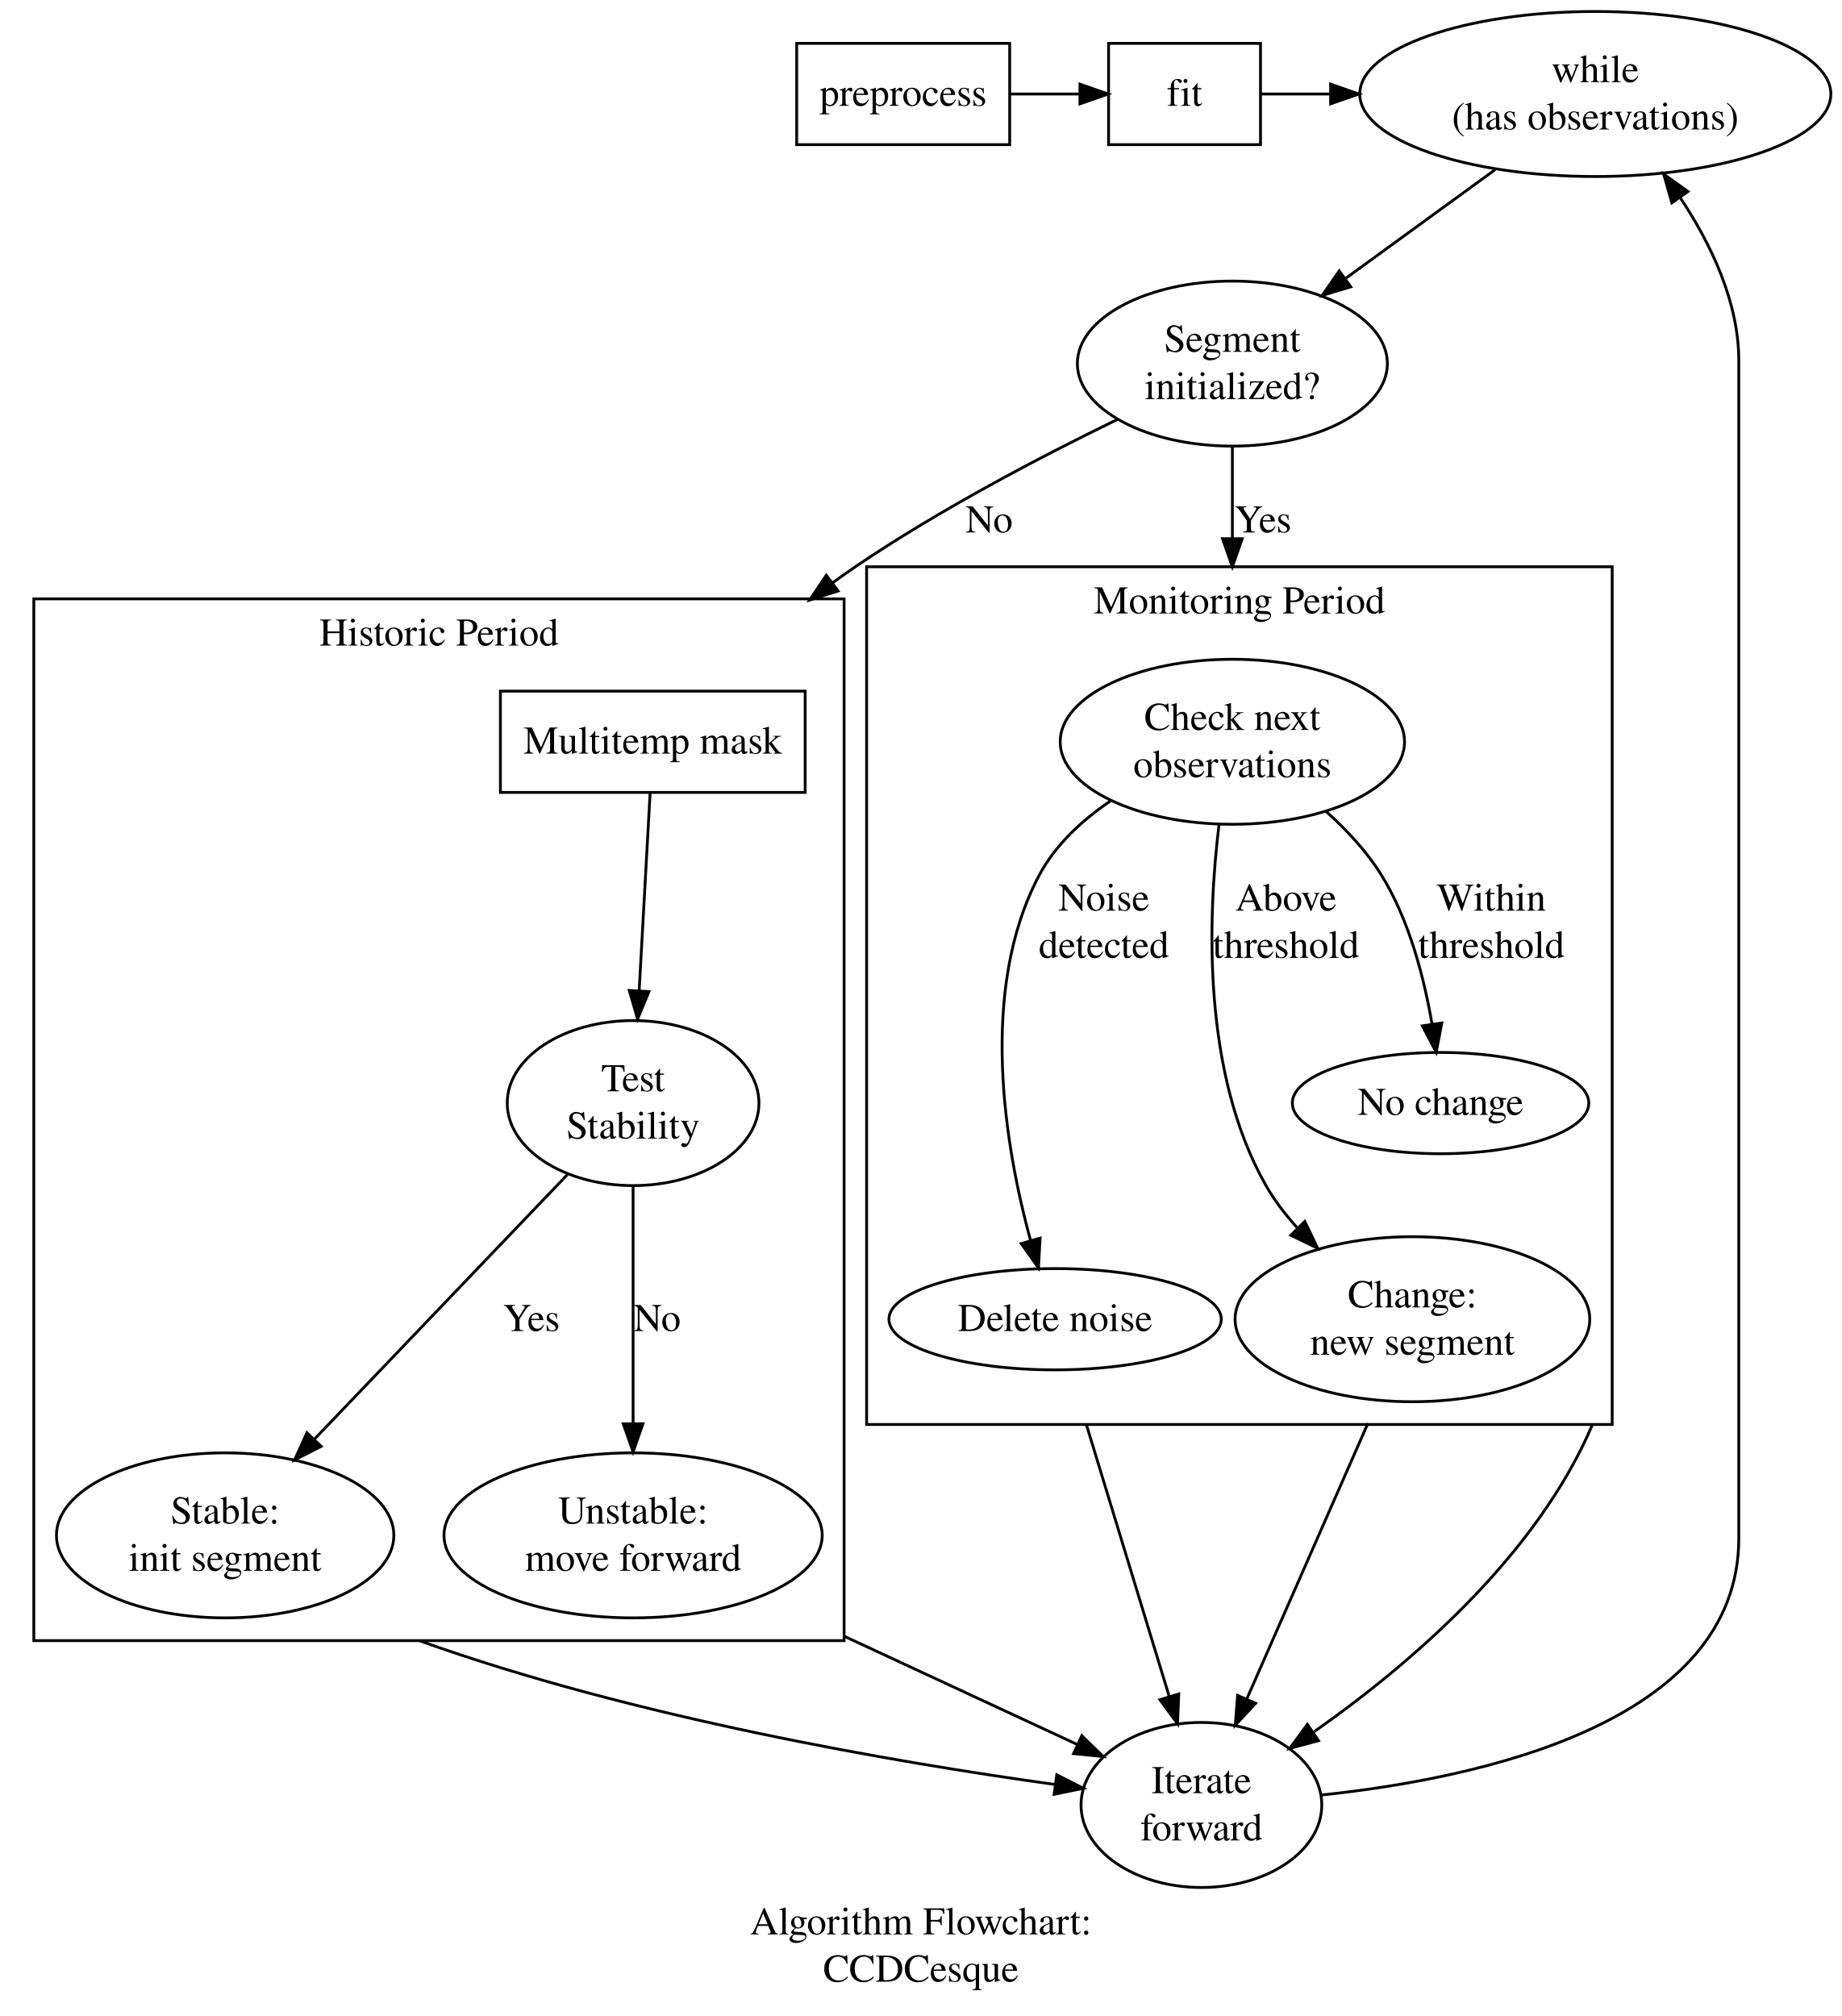
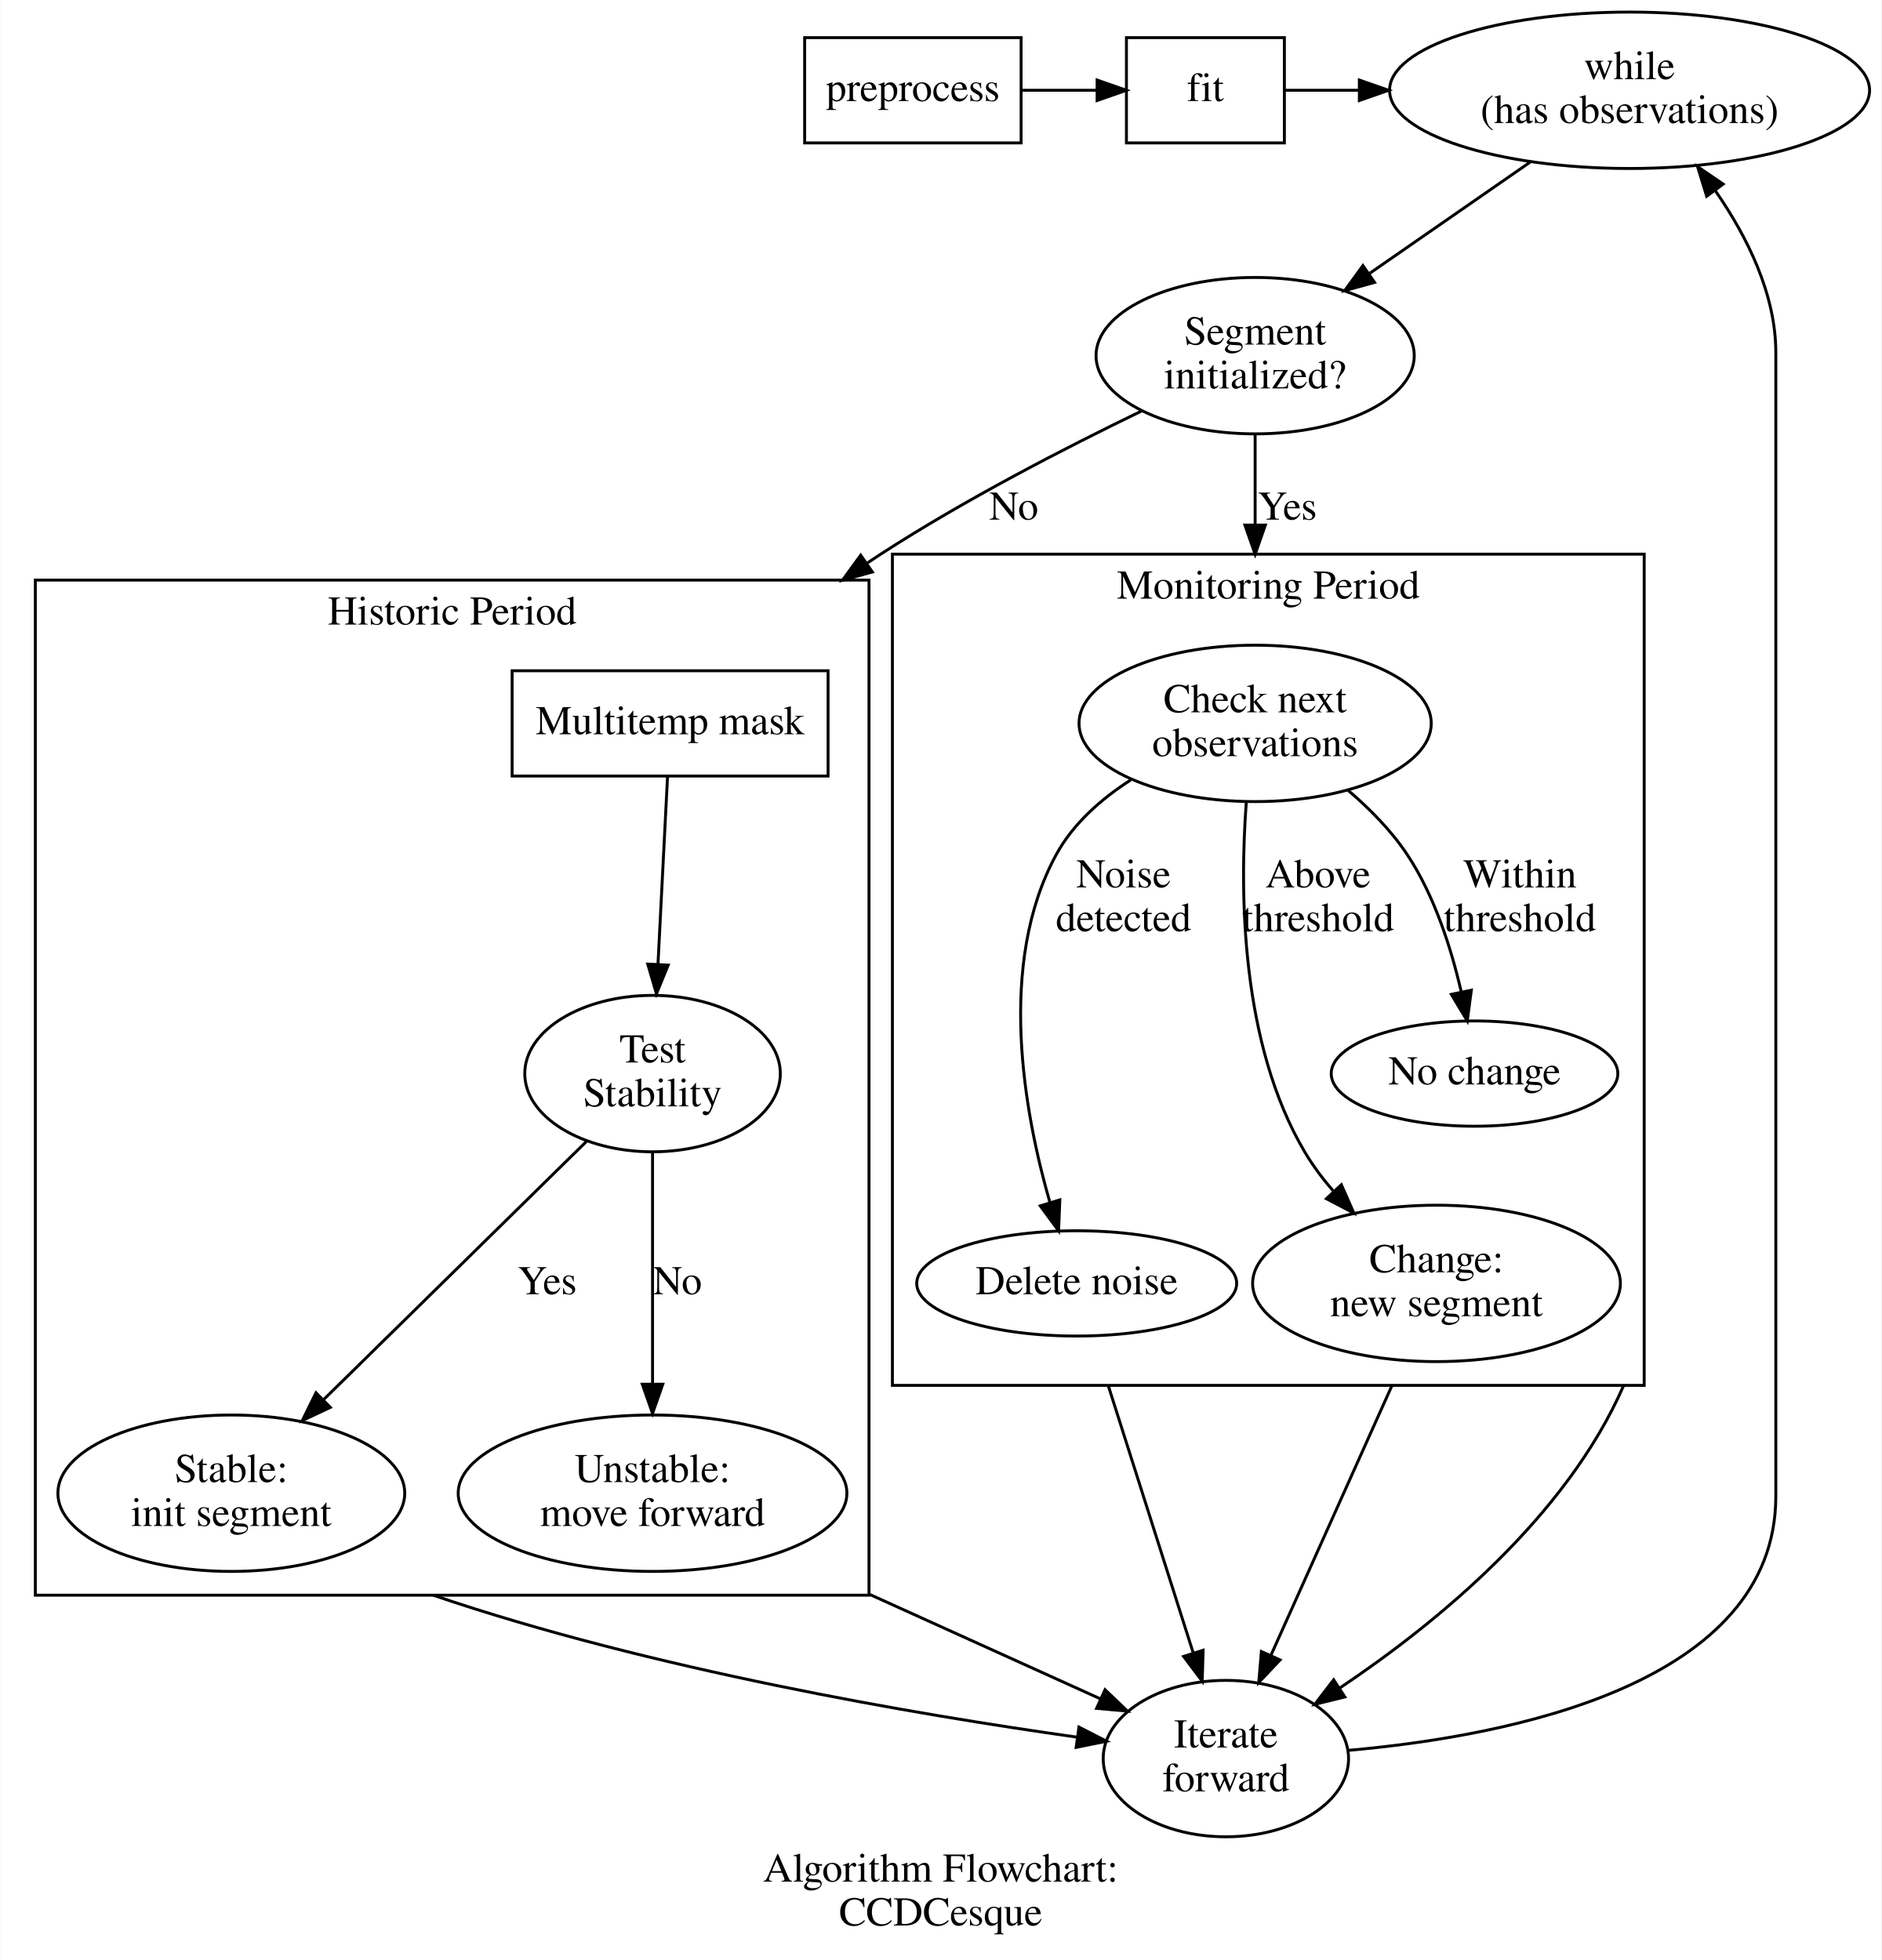
- <svg xmlns="http://www.w3.org/2000/svg" width="655pt" height="717pt" viewBox="0.00 0.00 654.61 716.62">
-   <g id="graph0" class="graph" transform="scale(1 1) rotate(0) translate(4 712.619)">
-     <polygon fill="white" stroke="none" points="-4,4 -4,-712.619 650.609,-712.619 650.609,4 -4,4" />
-     <text text-anchor="middle" x="323.304" y="-25" font-family="Times,serif" font-size="14.00">Algorithm Flowchart:</text>
-     <text text-anchor="middle" x="323.304" y="-8.2" font-family="Times,serif" font-size="14.00">CCDCesque</text>
+ <svg xmlns="http://www.w3.org/2000/svg" width="643pt" height="670pt" viewBox="0.00 0.00 643.02 670.18">
+   <g id="graph0" class="graph" transform="scale(1 1) rotate(0) translate(4 666.181)">
+     <polygon fill="white" stroke="none" points="-4,4 -4,-666.181 639.024,-666.181 639.024,4 -4,4" />
+     <text text-anchor="middle" x="317.512" y="-22.8" font-family="Times,serif" font-size="14.00">Algorithm Flowchart:</text>
+     <text text-anchor="middle" x="317.512" y="-7.8" font-family="Times,serif" font-size="14.00">CCDCesque</text>
    <g id="clust5" class="cluster">
-       <polygon fill="none" stroke="black" points="8,-129.431 8,-499.741 296,-499.741 296,-129.431 8,-129.431" />
-       <text text-anchor="middle" x="152" y="-483.141" font-family="Times,serif" font-size="14.00">Historic Period</text>
+       <polygon fill="none" stroke="black" points="8,-120.74 8,-467.831 293,-467.831 293,-120.74 8,-120.74" />
+       <text text-anchor="middle" x="150.5" y="-452.631" font-family="Times,serif" font-size="14.00">Historic Period</text>
    </g>
    <g id="clust6" class="cluster">
-       <polygon fill="none" stroke="black" points="304,-206.263 304,-511.156 569,-511.156 569,-206.263 304,-206.263" />
-       <text text-anchor="middle" x="436.5" y="-494.556" font-family="Times,serif" font-size="14.00">Monitoring Period</text>
+       <polygon fill="none" stroke="black" points="301,-192.48 301,-476.701 558,-476.701 558,-192.48 301,-192.48" />
+       <text text-anchor="middle" x="429.5" y="-461.501" font-family="Times,serif" font-size="14.00">Monitoring Period</text>
    </g>
    <g id="node1" class="node">
-       <polygon fill="none" stroke="black" points="354.854,-697.203 279.146,-697.203 279.146,-661.203 354.854,-661.203 354.854,-697.203" />
-       <text text-anchor="middle" x="317" y="-675.003" font-family="Times,serif" font-size="14.00">preprocess</text>
+       <polygon fill="none" stroke="black" points="345,-653.311 271,-653.311 271,-617.311 345,-617.311 345,-653.311" />
+       <text text-anchor="middle" x="308" y="-631.611" font-family="Times,serif" font-size="14.00">preprocess</text>
    </g>
    <g id="node2" class="node">
-       <polygon fill="none" stroke="black" points="444,-697.203 390,-697.203 390,-661.203 444,-661.203 444,-697.203" />
-       <text text-anchor="middle" x="417" y="-675.003" font-family="Times,serif" font-size="14.00">fit</text>
+       <polygon fill="none" stroke="black" points="435,-653.311 381,-653.311 381,-617.311 435,-617.311 435,-653.311" />
+       <text text-anchor="middle" x="408" y="-631.611" font-family="Times,serif" font-size="14.00">fit</text>
    </g>
    <g id="edge1" class="edge">
-       <path fill="none" stroke="black" d="M354.891,-679.203C363.17,-679.203 371.449,-679.203 379.728,-679.203" />
-       <polygon fill="black" stroke="black" points="379.827,-682.703 389.827,-679.203 379.827,-675.703 379.827,-682.703" />
+       <path fill="none" stroke="black" d="M345.109,-635.311C353.703,-635.311 362.296,-635.311 370.889,-635.311" />
+       <polygon fill="black" stroke="black" points="370.977,-638.811 380.977,-635.311 370.977,-631.811 370.977,-638.811" />
    </g>
    <g id="node3" class="node">
-       <ellipse fill="none" stroke="black" cx="563" cy="-679.203" rx="83.718" ry="29.331" />
-       <text text-anchor="middle" x="563" y="-683.403" font-family="Times,serif" font-size="14.00">while</text>
-       <text text-anchor="middle" x="563" y="-666.603" font-family="Times,serif" font-size="14.00">(has observations)</text>
+       <ellipse fill="none" stroke="black" cx="553" cy="-635.311" rx="82.049" ry="26.741" />
+       <text text-anchor="middle" x="553" y="-639.111" font-family="Times,serif" font-size="14.00">while</text>
+       <text text-anchor="middle" x="553" y="-624.111" font-family="Times,serif" font-size="14.00">(has observations)</text>
    </g>
    <g id="edge2" class="edge">
-       <path fill="none" stroke="black" d="M444.09,-679.203C452.345,-679.203 460.601,-679.203 468.857,-679.203" />
-       <polygon fill="black" stroke="black" points="468.927,-682.703 478.927,-679.203 468.927,-675.703 468.927,-682.703" />
+       <path fill="none" stroke="black" d="M435.188,-635.311C443.585,-635.311 451.983,-635.311 460.38,-635.311" />
+       <polygon fill="black" stroke="black" points="460.623,-638.811 470.623,-635.311 460.623,-631.811 460.623,-638.811" />
    </g>
    <g id="node4" class="node">
-       <ellipse fill="none" stroke="black" cx="434" cy="-583.372" rx="55.095" ry="29.331" />
-       <text text-anchor="middle" x="434" y="-587.572" font-family="Times,serif" font-size="14.00">Segment</text>
-       <text text-anchor="middle" x="434" y="-570.772" font-family="Times,serif" font-size="14.00">initialized?</text>
+       <ellipse fill="none" stroke="black" cx="425" cy="-544.571" rx="54.395" ry="26.741" />
+       <text text-anchor="middle" x="425" y="-548.371" font-family="Times,serif" font-size="14.00">Segment</text>
+       <text text-anchor="middle" x="425" y="-533.371" font-family="Times,serif" font-size="14.00">initialized?</text>
    </g>
    <g id="edge3" class="edge">
-       <path fill="none" stroke="black" d="M527.409,-652.315C510.874,-640.288 491.143,-625.936 474.085,-613.529" />
-       <polygon fill="black" stroke="black" points="476.097,-610.664 465.951,-607.612 471.979,-616.325 476.097,-610.664" />
+       <path fill="none" stroke="black" d="M519.034,-610.763C502.104,-599.025 481.547,-584.774 463.976,-572.592" />
+       <polygon fill="black" stroke="black" points="465.832,-569.62 455.62,-566.799 461.844,-575.373 465.832,-569.62" />
    </g>
    <g id="node6" class="node">
-       <polygon fill="none" stroke="black" points="282.162,-466.941 173.838,-466.941 173.838,-430.941 282.162,-430.941 282.162,-466.941" />
-       <text text-anchor="middle" x="228" y="-444.741" font-family="Times,serif" font-size="14.00">Multitemp mask</text>
+       <polygon fill="none" stroke="black" points="279,-436.831 171,-436.831 171,-400.831 279,-400.831 279,-436.831" />
+       <text text-anchor="middle" x="225" y="-415.131" font-family="Times,serif" font-size="14.00">Multitemp mask</text>
    </g>
    <g id="edge4" class="edge">
-       <path fill="none" stroke="black" d="M393.111,-563.513C365.871,-550.265 329.75,-531.359 300,-511.156 297.301,-509.323 294.586,-507.406 291.876,-505.428" />
-       <polygon fill="black" stroke="black" points="293.869,-502.548 283.772,-499.337 289.663,-508.143 293.869,-502.548" />
-       <text text-anchor="middle" x="347.553" y="-523.356" font-family="Times,serif" font-size="14.00">No</text>
+       <path fill="none" stroke="black" d="M386.14,-525.627C360.204,-513.087 325.72,-495.312 297,-476.701 295.512,-475.737 294.018,-474.749 292.52,-473.741" />
+       <polygon fill="black" stroke="black" points="294.141,-470.606 283.93,-467.782 290.151,-476.358 294.141,-470.606" />
+       <text text-anchor="middle" x="342.5" y="-488.501" font-family="Times,serif" font-size="14.00">No</text>
    </g>
    <g id="node10" class="node">
-       <ellipse fill="none" stroke="black" cx="434" cy="-448.941" rx="61.198" ry="29.331" />
-       <text text-anchor="middle" x="434" y="-453.141" font-family="Times,serif" font-size="14.00">Check next</text>
-       <text text-anchor="middle" x="434" y="-436.341" font-family="Times,serif" font-size="14.00">observations</text>
+       <ellipse fill="none" stroke="black" cx="425" cy="-418.831" rx="60.208" ry="26.741" />
+       <text text-anchor="middle" x="425" y="-422.631" font-family="Times,serif" font-size="14.00">Check next</text>
+       <text text-anchor="middle" x="425" y="-407.631" font-family="Times,serif" font-size="14.00">observations</text>
    </g>
    <g id="edge5" class="edge">
-       <path fill="none" stroke="black" d="M434,-553.636C434,-543.963 434,-532.697 434,-521.228" />
-       <polygon fill="black" stroke="black" points="437.5,-521.131 434,-511.131 430.5,-521.131 437.5,-521.131" />
-       <text text-anchor="middle" x="444.883" y="-523.356" font-family="Times,serif" font-size="14.00">Yes</text>
+       <path fill="none" stroke="black" d="M425,-517.631C425,-508.476 425,-497.714 425,-486.74" />
+       <polygon fill="black" stroke="black" points="428.5,-486.642 425,-476.642 421.5,-486.642 428.5,-486.642" />
+       <text text-anchor="middle" x="436" y="-488.501" font-family="Times,serif" font-size="14.00">Yes</text>
    </g>
    <g id="node5" class="node">
-       <ellipse fill="none" stroke="black" cx="423" cy="-71.016" rx="42.782" ry="29.331" />
-       <text text-anchor="middle" x="423" y="-75.216" font-family="Times,serif" font-size="14.00">Iterate</text>
-       <text text-anchor="middle" x="423" y="-58.416" font-family="Times,serif" font-size="14.00">forward</text>
+       <ellipse fill="none" stroke="black" cx="415" cy="-64.87" rx="41.94" ry="26.741" />
+       <text text-anchor="middle" x="415" y="-68.67" font-family="Times,serif" font-size="14.00">Iterate</text>
+       <text text-anchor="middle" x="415" y="-53.67" font-family="Times,serif" font-size="14.00">forward</text>
    </g>
    <g id="edge17" class="edge">
-       <path fill="none" stroke="black" d="M465.389,-74.525C521.659,-80.409 614,-100.085 614,-165.847 614,-584.372 614,-584.372 614,-584.372 614,-605.213 604.167,-625.843 593.137,-642.428" />
-       <polygon fill="black" stroke="black" points="590.199,-640.521 587.305,-650.712 595.923,-644.55 590.199,-640.521" />
+       <path fill="none" stroke="black" d="M456.723,-67.672C512.11,-72.559 603,-90.366 603,-154.61 603,-545.571 603,-545.571 603,-545.571 603,-565.564 593.247,-585.206 582.356,-600.908" />
+       <polygon fill="black" stroke="black" points="579.358,-599.076 576.243,-609.203 584.994,-603.229 579.358,-599.076" />
    </g>
    <g id="node7" class="node">
-       <ellipse fill="none" stroke="black" cx="221" cy="-320.509" rx="44.733" ry="29.331" />
-       <text text-anchor="middle" x="221" y="-324.709" font-family="Times,serif" font-size="14.00">Test</text>
-       <text text-anchor="middle" x="221" y="-307.909" font-family="Times,serif" font-size="14.00">Stability</text>
+       <ellipse fill="none" stroke="black" cx="219" cy="-299.09" rx="43.682" ry="26.741" />
+       <text text-anchor="middle" x="219" y="-302.89" font-family="Times,serif" font-size="14.00">Test</text>
+       <text text-anchor="middle" x="219" y="-287.89" font-family="Times,serif" font-size="14.00">Stability</text>
    </g>
    <g id="edge6" class="edge">
-       <path fill="none" stroke="black" d="M227.056,-430.89C226.061,-412.923 224.461,-384.017 223.155,-360.433" />
-       <polygon fill="black" stroke="black" points="226.645,-360.156 222.598,-350.364 219.656,-360.543 226.645,-360.156" />
+       <path fill="none" stroke="black" d="M224.128,-400.71C223.273,-383.938 221.943,-357.852 220.853,-336.443" />
+       <polygon fill="black" stroke="black" points="224.344,-336.179 220.339,-326.37 217.353,-336.536 224.344,-336.179" />
    </g>
    <g id="node8" class="node">
-       <ellipse fill="none" stroke="black" cx="76" cy="-166.847" rx="59.963" ry="29.331" />
-       <text text-anchor="middle" x="76" y="-171.047" font-family="Times,serif" font-size="14.00">Stable:</text>
-       <text text-anchor="middle" x="76" y="-154.247" font-family="Times,serif" font-size="14.00">init segment</text>
+       <ellipse fill="none" stroke="black" cx="75" cy="-155.61" rx="59.294" ry="26.741" />
+       <text text-anchor="middle" x="75" y="-159.41" font-family="Times,serif" font-size="14.00">Stable:</text>
+       <text text-anchor="middle" x="75" y="-144.41" font-family="Times,serif" font-size="14.00">init segment</text>
    </g>
    <g id="edge7" class="edge">
-       <path fill="none" stroke="black" d="M197.703,-295.142C173.305,-269.623 134.831,-229.381 107.683,-200.986" />
-       <polygon fill="black" stroke="black" points="110.135,-198.486 100.695,-193.676 105.076,-203.323 110.135,-198.486" />
-       <text text-anchor="middle" x="184.883" y="-239.478" font-family="Times,serif" font-size="14.00">Yes</text>
+       <path fill="none" stroke="black" d="M196.5,-275.984C172.351,-252.257 133.801,-214.382 106.611,-187.668" />
+       <polygon fill="black" stroke="black" points="108.851,-184.962 99.265,-180.45 103.945,-189.955 108.851,-184.962" />
+       <text text-anchor="middle" x="183" y="-223.65" font-family="Times,serif" font-size="14.00">Yes</text>
    </g>
    <g id="node9" class="node">
-       <ellipse fill="none" stroke="black" cx="221" cy="-166.847" rx="67.221" ry="29.331" />
-       <text text-anchor="middle" x="221" y="-171.047" font-family="Times,serif" font-size="14.00">Unstable:</text>
-       <text text-anchor="middle" x="221" y="-154.247" font-family="Times,serif" font-size="14.00">move forward</text>
+       <ellipse fill="none" stroke="black" cx="219" cy="-155.61" rx="66.436" ry="26.741" />
+       <text text-anchor="middle" x="219" y="-159.41" font-family="Times,serif" font-size="14.00">Unstable:</text>
+       <text text-anchor="middle" x="219" y="-144.41" font-family="Times,serif" font-size="14.00">move forward</text>
    </g>
    <g id="edge8" class="edge">
-       <path fill="none" stroke="black" d="M221,-290.983C221,-267.121 221,-232.855 221,-206.526" />
-       <polygon fill="black" stroke="black" points="224.5,-206.503 221,-196.503 217.5,-206.503 224.5,-206.503" />
-       <text text-anchor="middle" x="229.553" y="-239.478" font-family="Times,serif" font-size="14.00">No</text>
+       <path fill="none" stroke="black" d="M219,-272.141C219,-249.944 219,-217.752 219,-192.984" />
+       <polygon fill="black" stroke="black" points="222.5,-192.874 219,-182.874 215.5,-192.874 222.5,-192.874" />
+       <text text-anchor="middle" x="227.5" y="-223.65" font-family="Times,serif" font-size="14.00">No</text>
    </g>
    <g id="edge15" class="edge">
-       <path fill="none" stroke="black" d="M145,-129.431C221.198,-102.079 314.078,-86.188 370.854,-78.312" />
-       <polygon fill="black" stroke="black" points="371.584,-81.745 381.023,-76.934 370.643,-74.809 371.584,-81.745" />
+       <path fill="none" stroke="black" d="M144,-120.74C218.498,-95.385 308.713,-80.003 363.966,-72.218" />
+       <polygon fill="black" stroke="black" points="364.772,-75.64 374.2,-70.807 363.816,-68.706 364.772,-75.64" />
    </g>
    <g id="edge16" class="edge">
-       <path fill="none" stroke="black" d="M295.938,-131.038C323.902,-118.048 354.728,-103.729 379.014,-92.448" />
-       <polygon fill="black" stroke="black" points="380.498,-95.617 388.093,-88.23 377.549,-89.269 380.498,-95.617" />
+       <path fill="none" stroke="black" d="M292.756,-121.217C319.529,-109.095 348.877,-95.808 372.105,-85.291" />
+       <polygon fill="black" stroke="black" points="373.689,-88.416 381.355,-81.103 370.802,-82.039 373.689,-88.416" />
    </g>
    <g id="node11" class="node">
-       <ellipse fill="none" stroke="black" cx="371" cy="-243.678" rx="59.065" ry="18" />
-       <text text-anchor="middle" x="371" y="-239.478" font-family="Times,serif" font-size="14.00">Delete noise</text>
+       <ellipse fill="none" stroke="black" cx="364" cy="-227.35" rx="54.691" ry="18" />
+       <text text-anchor="middle" x="364" y="-223.65" font-family="Times,serif" font-size="14.00">Delete noise</text>
    </g>
    <g id="edge9" class="edge">
-       <path fill="none" stroke="black" d="M390.712,-427.934C380.588,-421.07 371.095,-412.325 365.36,-401.525 343.568,-360.482 353.314,-304.515 362.249,-271.723" />
-       <polygon fill="black" stroke="black" points="365.663,-272.517 365.081,-261.938 358.939,-270.571 365.663,-272.517" />
-       <text text-anchor="middle" x="388.32" y="-388.925" font-family="Times,serif" font-size="14.00">Noise</text>
-       <text text-anchor="middle" x="388.32" y="-372.125" font-family="Times,serif" font-size="14.00">detected</text>
+       <path fill="none" stroke="black" d="M382.514,-399.522C372.352,-393.002 362.781,-384.57 357,-373.96 336.655,-336.623 346.029,-285.578 354.877,-254.899" />
+       <polygon fill="black" stroke="black" points="358.227,-255.912 357.813,-245.325 351.535,-253.859 358.227,-255.912" />
+       <text text-anchor="middle" x="380" y="-362.76" font-family="Times,serif" font-size="14.00">Noise</text>
+       <text text-anchor="middle" x="380" y="-347.76" font-family="Times,serif" font-size="14.00">detected</text>
    </g>
    <g id="node12" class="node">
-       <ellipse fill="none" stroke="black" cx="498" cy="-243.678" rx="63.039" ry="29.331" />
-       <text text-anchor="middle" x="498" y="-247.878" font-family="Times,serif" font-size="14.00">Change:</text>
-       <text text-anchor="middle" x="498" y="-231.078" font-family="Times,serif" font-size="14.00">new segment</text>
+       <ellipse fill="none" stroke="black" cx="487" cy="-227.35" rx="62.865" ry="26.741" />
+       <text text-anchor="middle" x="487" y="-231.15" font-family="Times,serif" font-size="14.00">Change:</text>
+       <text text-anchor="middle" x="487" y="-216.15" font-family="Times,serif" font-size="14.00">new segment</text>
    </g>
    <g id="edge10" class="edge">
-       <path fill="none" stroke="black" d="M429.261,-419.507C425.223,-386.374 423.212,-331.072 446,-291.094 448.994,-285.841 452.801,-280.87 456.989,-276.271" />
-       <polygon fill="black" stroke="black" points="459.75,-278.458 464.32,-268.899 454.787,-273.522 459.75,-278.458" />
-       <text text-anchor="middle" x="453.051" y="-388.925" font-family="Times,serif" font-size="14.00">Above</text>
-       <text text-anchor="middle" x="453.051" y="-372.125" font-family="Times,serif" font-size="14.00">threshold</text>
+       <path fill="none" stroke="black" d="M421.978,-391.903C419.684,-361.134 420.006,-309.332 442,-272.22 444.781,-267.527 448.193,-262.994 451.882,-258.737" />
+       <polygon fill="black" stroke="black" points="454.472,-261.092 458.747,-251.398 449.36,-256.31 454.472,-261.092" />
+       <text text-anchor="middle" x="446.5" y="-362.76" font-family="Times,serif" font-size="14.00">Above</text>
+       <text text-anchor="middle" x="446.5" y="-347.76" font-family="Times,serif" font-size="14.00">threshold</text>
    </g>
    <g id="node13" class="node">
-       <ellipse fill="none" stroke="black" cx="508" cy="-320.509" rx="52.692" ry="18" />
-       <text text-anchor="middle" x="508" y="-316.309" font-family="Times,serif" font-size="14.00">No change</text>
+       <ellipse fill="none" stroke="black" cx="500" cy="-299.09" rx="48.993" ry="18" />
+       <text text-anchor="middle" x="500" y="-295.39" font-family="Times,serif" font-size="14.00">No change</text>
    </g>
    <g id="edge11" class="edge">
-       <path fill="none" stroke="black" d="M467.407,-424.089C474.745,-417.499 481.851,-409.846 487,-401.525 496.919,-385.495 502.187,-364.87 504.966,-348.574" />
-       <polygon fill="black" stroke="black" points="508.442,-348.99 506.456,-338.583 501.519,-347.957 508.442,-348.99" />
-       <text text-anchor="middle" x="526.051" y="-388.925" font-family="Times,serif" font-size="14.00">Within</text>
-       <text text-anchor="middle" x="526.051" y="-372.125" font-family="Times,serif" font-size="14.00">threshold</text>
+       <path fill="none" stroke="black" d="M456.719,-395.996C464.207,-389.612 471.579,-382.129 477,-373.96 486.324,-359.912 492.034,-341.879 495.432,-327.147" />
+       <polygon fill="black" stroke="black" points="498.911,-327.61 497.517,-317.107 492.057,-326.187 498.911,-327.61" />
+       <text text-anchor="middle" x="515.5" y="-362.76" font-family="Times,serif" font-size="14.00">Within</text>
+       <text text-anchor="middle" x="515.5" y="-347.76" font-family="Times,serif" font-size="14.00">threshold</text>
    </g>
    <g id="edge12" class="edge">
-       <path fill="none" stroke="black" d="M382.046,-206.426C390.724,-177.944 402.77,-138.411 411.55,-109.594" />
-       <polygon fill="black" stroke="black" points="414.944,-110.464 414.511,-99.878 408.248,-108.424 414.944,-110.464" />
+       <path fill="none" stroke="black" d="M374.763,-192.482C383.282,-165.677 395.141,-128.358 403.777,-101.184" />
+       <polygon fill="black" stroke="black" points="407.215,-101.922 406.908,-91.332 400.544,-99.802 407.215,-101.922" />
    </g>
    <g id="edge13" class="edge">
-       <path fill="none" stroke="black" d="M482.19,-206.702C469.544,-177.928 451.885,-137.743 439.15,-108.766" />
-       <polygon fill="black" stroke="black" points="442.258,-107.138 435.031,-99.391 435.85,-109.954 442.258,-107.138" />
+       <path fill="none" stroke="black" d="M471.813,-192.499C459.644,-165.377 442.643,-127.484 430.415,-100.229" />
+       <polygon fill="black" stroke="black" points="433.524,-98.607 426.237,-90.915 427.137,-101.472 433.524,-98.607" />
    </g>
    <g id="edge14" class="edge">
-       <path fill="none" stroke="black" d="M562,-206.263C542.026,-159.203 496.581,-120.601 463.065,-97.062" />
-       <polygon fill="black" stroke="black" points="464.619,-93.885 454.392,-91.118 460.661,-99.659 464.619,-93.885" />
+       <path fill="none" stroke="black" d="M551,-192.48C531.321,-147.273 486.662,-110.915 453.866,-88.955" />
+       <polygon fill="black" stroke="black" points="455.671,-85.954 445.385,-83.417 451.844,-91.815 455.671,-85.954" />
    </g>
  </g>
</svg>
